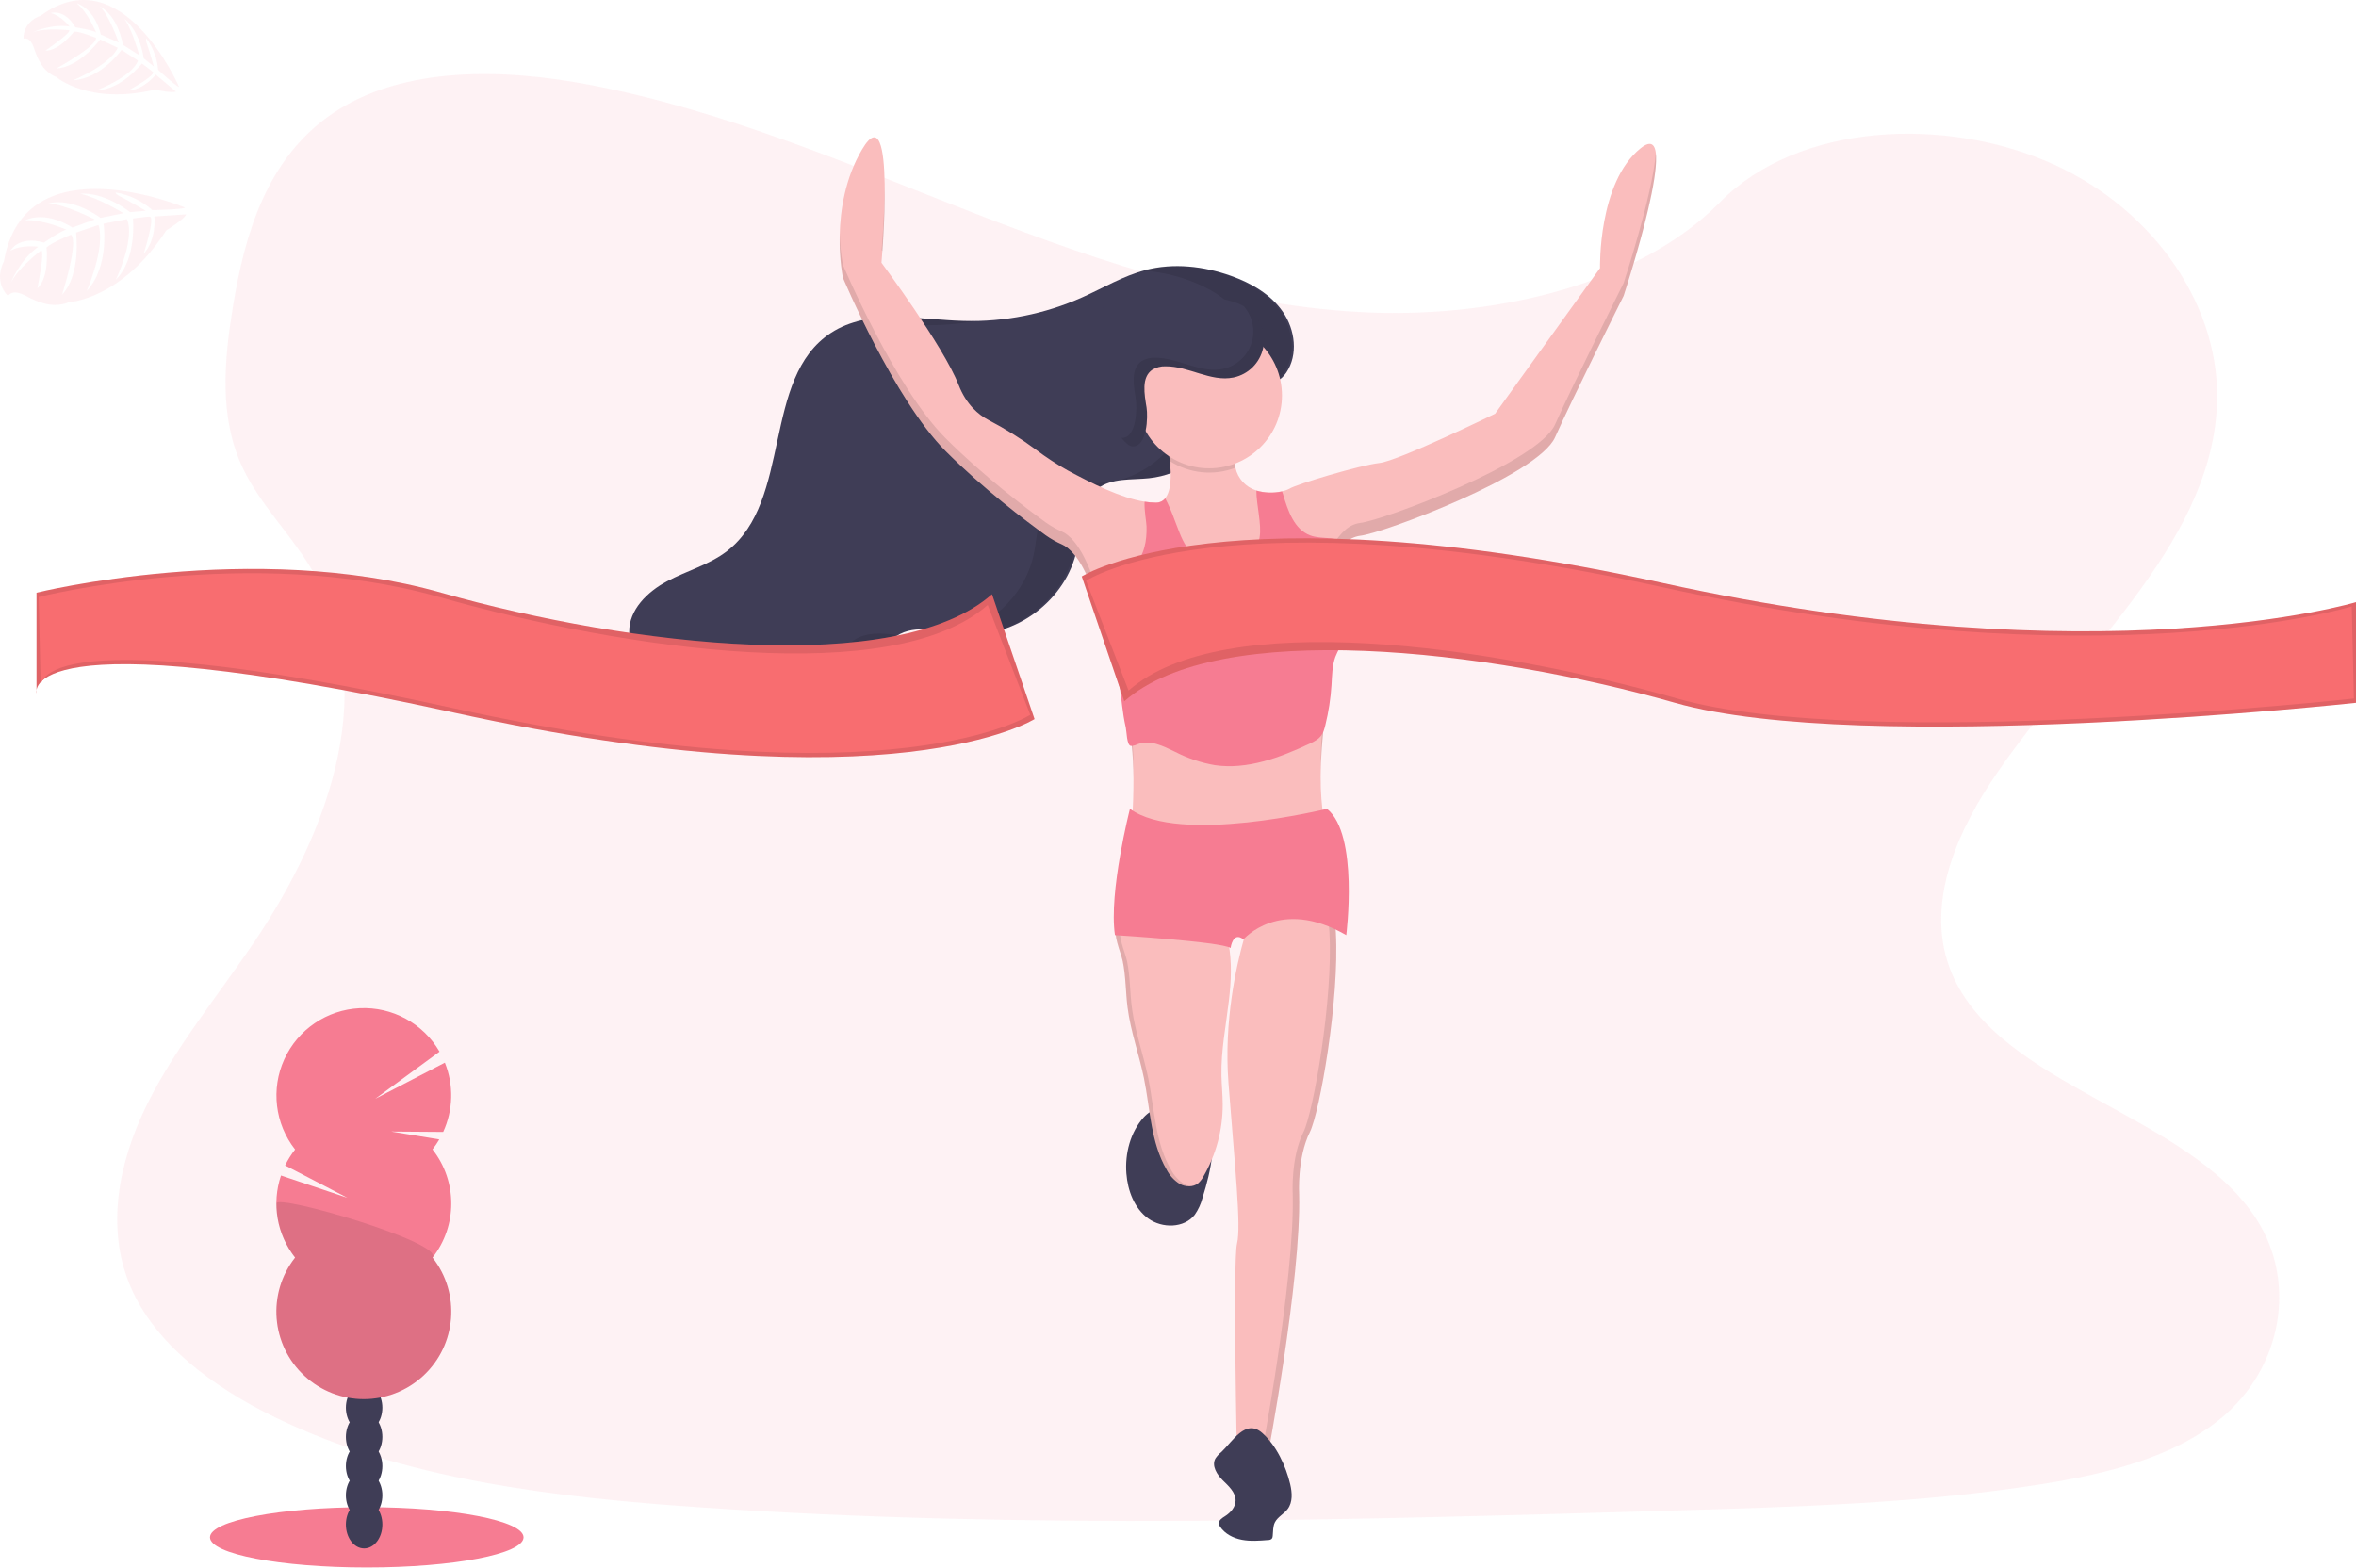
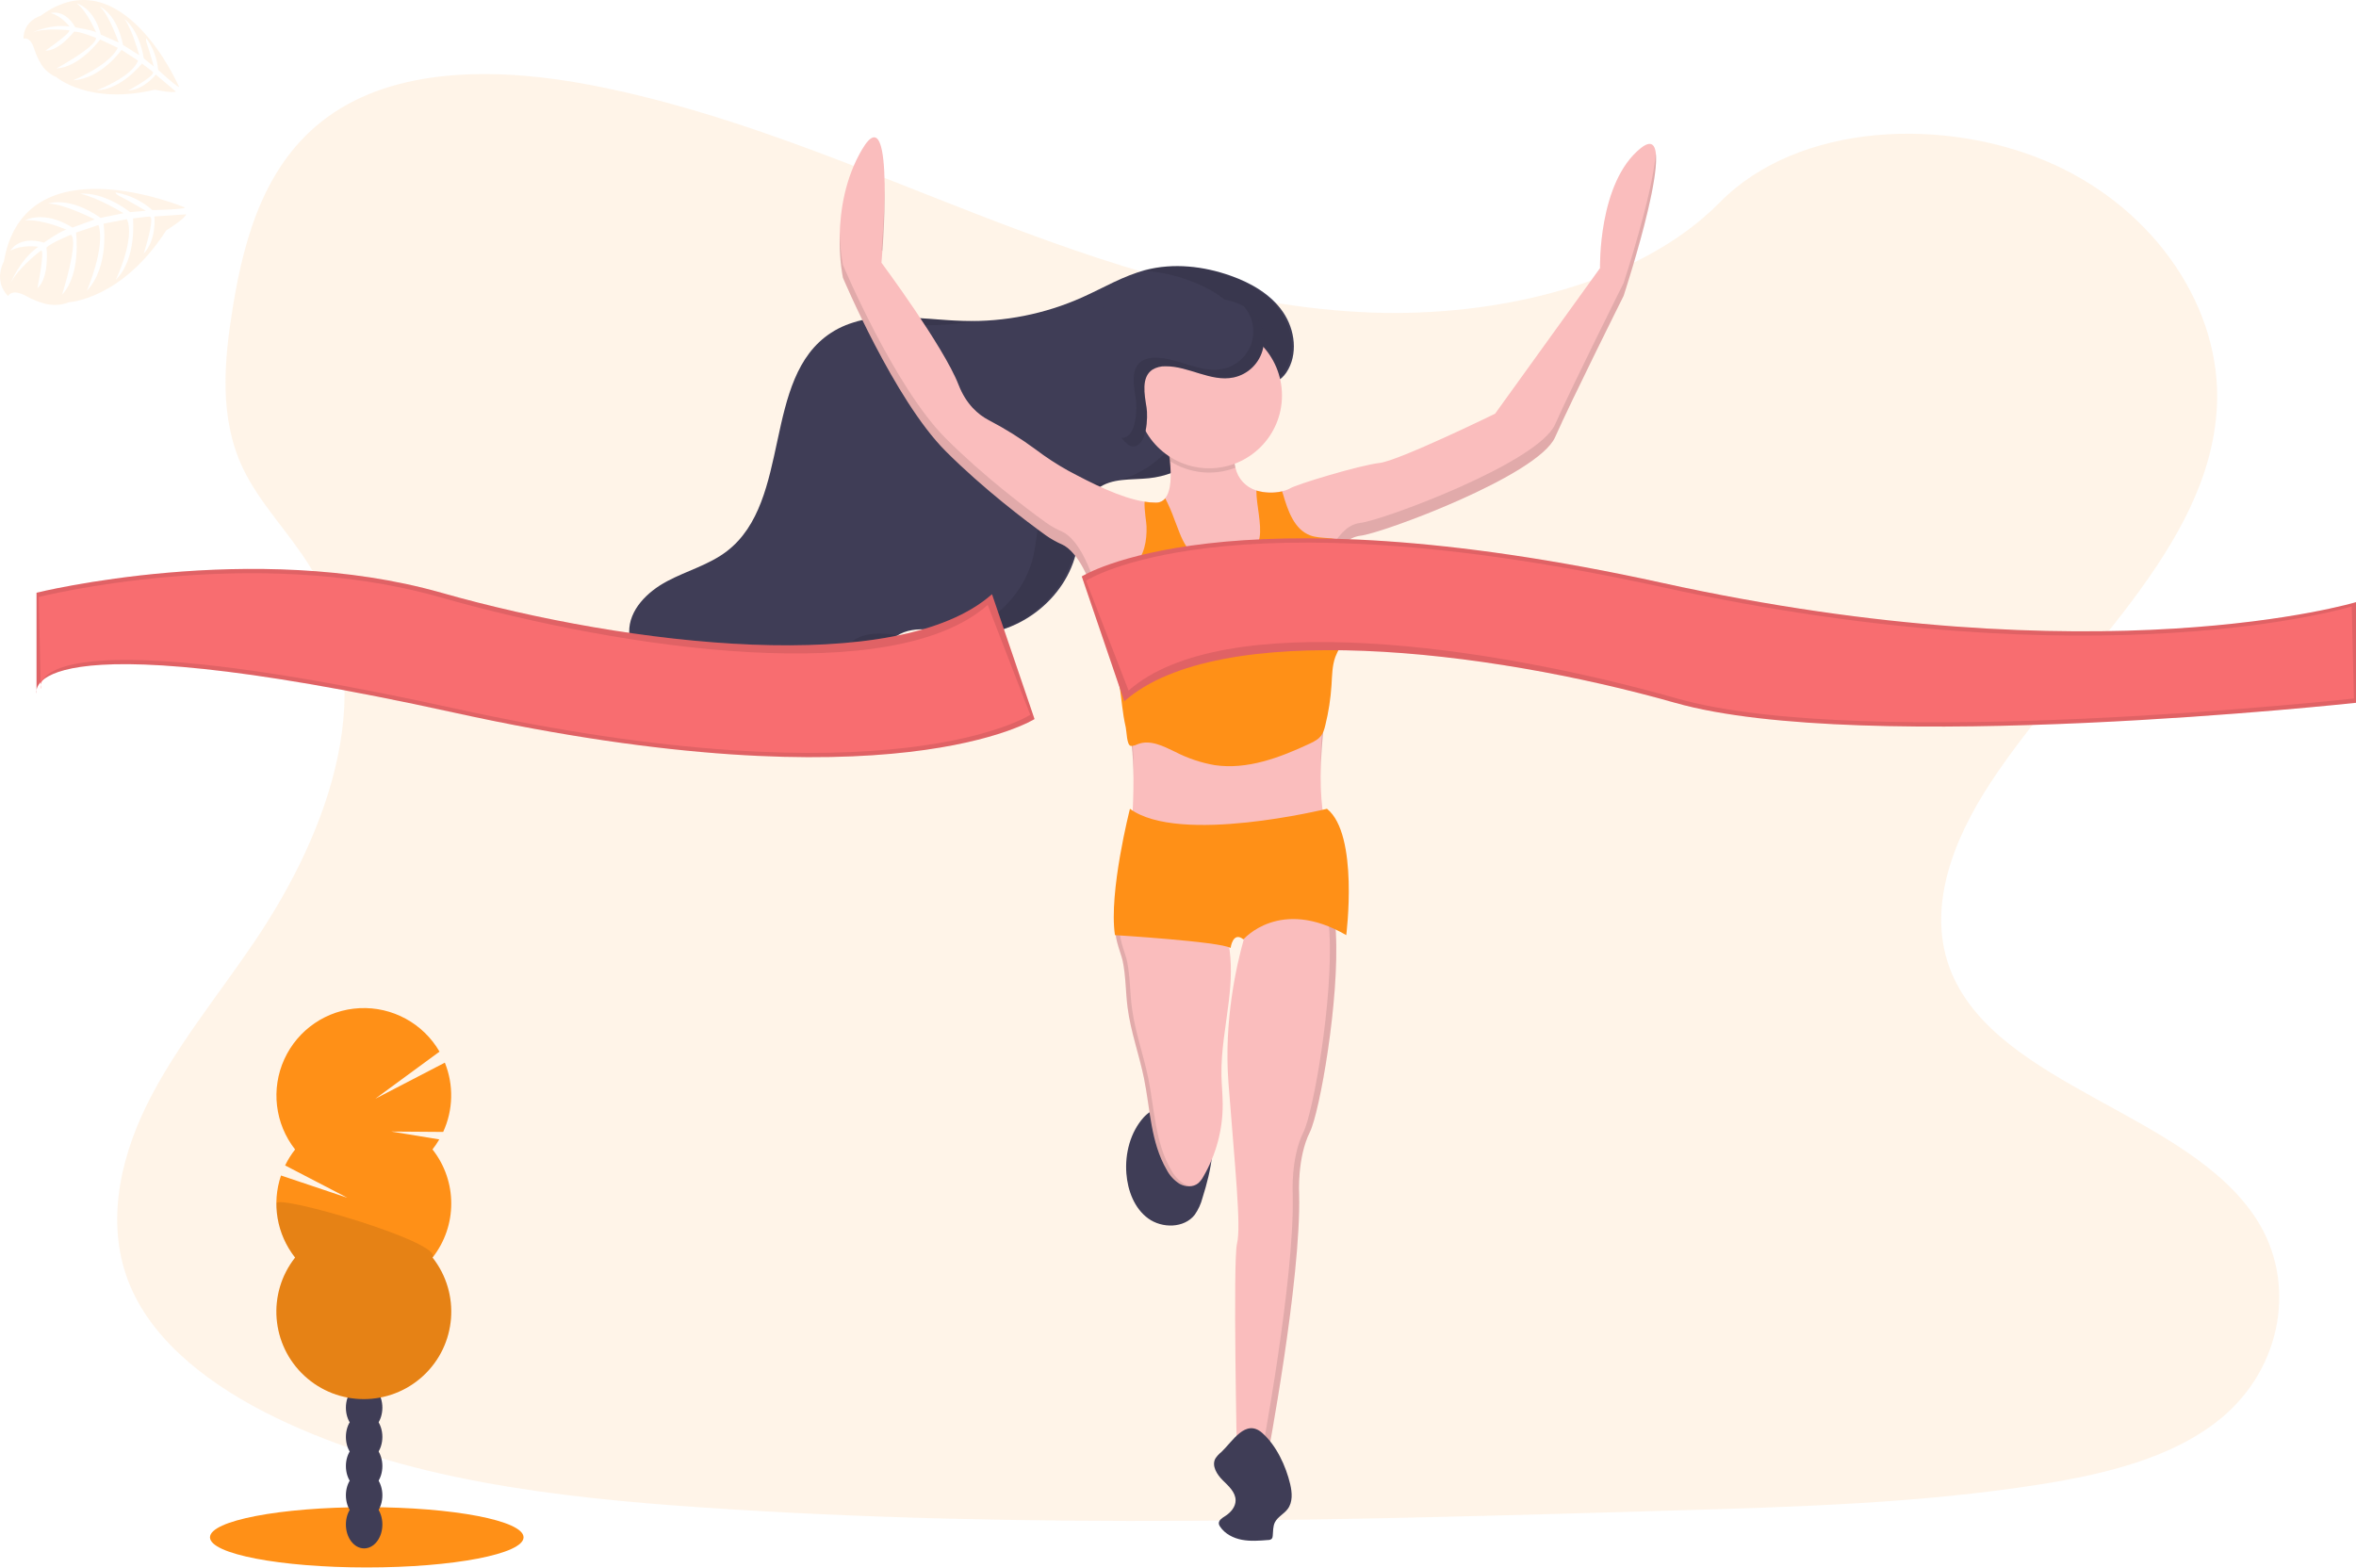
<svg xmlns="http://www.w3.org/2000/svg" id="bfbf73d7-c530-40db-b058-cfcd33b42d36" data-name="Layer 1" width="1100.11" height="731.98" viewBox="0 0 1100.11 731.98">
-   <path d="M691.18,230C626.46,227.7,564.82,206.81,506,184s-117.16-48.19-180.33-60.3c-40.63-7.79-87.1-8.89-119.83,12.89-31.51,21-41.69,57.15-47.16,90.73-4.12,25.26-6.54,51.84,4.74,75.49,7.84,16.42,21.74,30.22,31.36,45.95,33.47,54.72,9.81,122.2-26.45,175.63-17,25.07-36.75,49-49.88,75.66s-19.2,57.25-7.71,84.47c11.38,27,38.51,47.24,67.9,61.49,59.69,28.94,130,37.23,198.61,41.92,151.83,10.39,304.46,5.89,456.69,1.39,56.34-1.67,112.92-3.36,168.34-12.07,30.78-4.84,62.55-12.52,84.9-31.05,28.36-23.53,35.39-63.38,16.38-92.88-31.88-49.49-120-61.78-142.31-114.9-12.26-29.23.33-61.8,18.16-88.91,38.24-58.16,102.33-109.19,105.7-175.68,2.32-45.66-28.49-91.39-76.13-113-49.93-22.65-119.18-19.8-156,17.69C815,217.08,748.33,231.93,691.18,230Z" transform="translate(-49.94 -84.01)" fill="#f67c92" opacity="0.1" />
-   <ellipse cx="171.26" cy="717.9" rx="73.21" ry="14.08" fill="#f67c92" />
+   <path d="M691.18,230C626.46,227.7,564.82,206.81,506,184s-117.16-48.19-180.33-60.3c-40.63-7.79-87.1-8.89-119.83,12.89-31.51,21-41.69,57.15-47.16,90.73-4.12,25.26-6.54,51.84,4.74,75.49,7.84,16.42,21.74,30.22,31.36,45.95,33.47,54.72,9.81,122.2-26.45,175.63-17,25.07-36.75,49-49.88,75.66s-19.2,57.25-7.71,84.47c11.38,27,38.51,47.24,67.9,61.49,59.69,28.94,130,37.23,198.61,41.92,151.83,10.39,304.46,5.89,456.69,1.39,56.34-1.67,112.92-3.36,168.34-12.07,30.78-4.84,62.55-12.52,84.9-31.05,28.36-23.53,35.39-63.38,16.38-92.88-31.88-49.49-120-61.78-142.31-114.9-12.26-29.23.33-61.8,18.16-88.91,38.24-58.16,102.33-109.19,105.7-175.68,2.32-45.66-28.49-91.39-76.13-113-49.93-22.65-119.18-19.8-156,17.69C815,217.08,748.33,231.93,691.18,230Z" transform="translate(-49.94 -84.01)" fill="#ff9017" opacity="0.1" />
+   <ellipse cx="171.26" cy="717.9" rx="73.21" ry="14.08" fill="#ff9017" />
  <ellipse cx="170.03" cy="711.92" rx="8.52" ry="11.16" fill="#3f3d56" />
  <ellipse cx="170.03" cy="698.28" rx="8.52" ry="11.16" fill="#3f3d56" />
  <ellipse cx="170.03" cy="684.64" rx="8.52" ry="11.16" fill="#3f3d56" />
  <ellipse cx="170.03" cy="671.01" rx="8.52" ry="11.16" fill="#3f3d56" />
  <ellipse cx="170.03" cy="657.37" rx="8.52" ry="11.16" fill="#3f3d56" />
  <ellipse cx="170.03" cy="643.73" rx="8.52" ry="11.16" fill="#3f3d56" />
  <ellipse cx="170.03" cy="630.09" rx="8.52" ry="11.16" fill="#3f3d56" />
-   <path d="M251.88,620.77a40.41,40.41,0,0,0,3.18-4.67l-22.4-3.68,24.22.18a40.87,40.87,0,0,0,.78-32.35l-32.49,16.86,30-22a40.83,40.83,0,1,0-67.44,45.69,41.2,41.2,0,0,0-4.66,7.45l29.08,15.1-31-10.4a40.81,40.81,0,0,0,6.58,38.34,40.83,40.83,0,1,0,64.18,0,40.83,40.83,0,0,0,0-50.49Z" transform="translate(-49.94 -84.01)" fill="#f67c92" />
+   <path d="M251.88,620.77a40.41,40.41,0,0,0,3.18-4.67l-22.4-3.68,24.22.18a40.87,40.87,0,0,0,.78-32.35l-32.49,16.86,30-22a40.83,40.83,0,1,0-67.44,45.69,41.2,41.2,0,0,0-4.66,7.45l29.08,15.1-31-10.4a40.81,40.81,0,0,0,6.58,38.34,40.83,40.83,0,1,0,64.18,0,40.83,40.83,0,0,0,0-50.49Z" transform="translate(-49.94 -84.01)" fill="#ff9017" />
  <path d="M179,646a40.66,40.66,0,0,0,8.74,25.24,40.83,40.83,0,1,0,64.18,0C257.36,664.31,179,641.43,179,646Z" transform="translate(-49.94 -84.01)" opacity="0.1" />
  <path d="M575.89,632c.62,8,3.7,16.28,10.18,21s16.79,4.63,21.74-1.71a24.32,24.32,0,0,0,3.61-7.85c4.17-13.18,7.13-27.6,2.56-40.65-10.31-.67-22.26-5.52-30,3C577.73,612.73,575.17,622.75,575.89,632Z" transform="translate(-49.94 -84.01)" fill="#3f3d56" />
  <path d="M623.75,551.37c-1.37,11.63-3.7,23.21-3.46,34.92.09,4.52.57,9,.58,13.54a66.74,66.74,0,0,1-9,33.57,11.26,11.26,0,0,1-2.46,3.18c-2.37,1.92-5.94,1.76-8.6.29a16.92,16.92,0,0,1-6.11-6.63c-7.45-12.76-7.66-28.27-10.61-42.74-2.26-11.07-6.22-21.8-7.65-33-.93-7.21-.79-14.56-2.27-21.68-.45-2.15-1.71-5.38-2.54-8.55-.76-2.83-1.18-5.61-.4-7.52,1.59-3.91,6.8-2.39,10.19-2.15a234.58,234.58,0,0,0,35.86-.09c1.18-.09,2.52-.14,3.35.7a4.12,4.12,0,0,1,.8,1.45,48.53,48.53,0,0,1,2.17,8C625.25,533.37,624.79,542.5,623.75,551.37Z" transform="translate(-49.94 -84.01)" fill="#fabdbd" />
  <g opacity="0.1">
    <path d="M619.15,514.51a8.8,8.8,0,0,0-1.85,0c-5.72.46-11.45.69-17.17.72Q609.64,515.25,619.15,514.51Z" transform="translate(-49.94 -84.01)" />
    <path d="M602.83,636.87a16.92,16.92,0,0,1-6.11-6.63c-7.45-12.76-7.66-28.27-10.61-42.74-2.26-11.07-6.22-21.8-7.65-33-.93-7.21-.79-14.56-2.27-21.68-.45-2.15-1.71-5.38-2.54-8.55-.76-2.83-1.18-5.61-.4-7.52a4.26,4.26,0,0,1,4-2.6c-2.53-.17-5,.13-6,2.6-.78,1.91-.36,4.69.4,7.52.83,3.17,2.09,6.4,2.54,8.55,1.48,7.12,1.34,14.47,2.27,21.68,1.43,11.21,5.39,21.94,7.65,33,2.95,14.47,3.16,30,10.61,42.74a16.92,16.92,0,0,0,6.11,6.63,8.88,8.88,0,0,0,5.24,1.06A9.22,9.22,0,0,1,602.83,636.87Z" transform="translate(-49.94 -84.01)" />
  </g>
  <path d="M661.56,612.7c-6,12-5,29-5,29,1,40-15,124-15,124h-14s-2-93,0-101-1-36-4-75c-2.23-29,3.84-55.28,7.1-66.81,1.12-4,1.9-6.19,1.9-6.19s23-34,36-18c3,3.72,4.59,11.23,5.14,20.71C675.48,550.69,666.16,603.49,661.56,612.7Z" transform="translate(-49.94 -84.01)" fill="#fabdbd" />
  <path d="M673.7,519.41c-.55-9.48-2.12-17-5.14-20.71-2.9-3.56-6.3-4.64-9.82-4.17a10.66,10.66,0,0,1,6.82,4.17c3,3.72,4.59,11.23,5.14,20.71,1.78,31.28-7.54,84.08-12.14,93.29-6,12-5,29-5,29,1,40-15,124-15,124h3s16-84,15-124c0,0-1-17,5-29C666.16,603.49,675.48,550.69,673.7,519.41Z" transform="translate(-49.94 -84.01)" opacity="0.1" />
  <path d="M620.28,762.05a13,13,0,0,0-2.86,3.12c-1.79,3.38.75,7.42,3.47,10.11s6,5.57,6,9.4c0,3.08-2.33,5.72-4.94,7.36-1.4.88-3.16,2-2.87,3.66a3.44,3.44,0,0,0,.53,1.17c2.24,3.43,6.21,5.44,10.23,6.2s8.17.43,12.26.1a2.47,2.47,0,0,0,1.68-.58,2.28,2.28,0,0,0,.45-1.38c.2-2.12.07-4.36,1-6.27,1.3-2.61,4.29-3.94,6-6.28,2.4-3.2,2.07-7.65,1.16-11.54-2-8.47-6.45-18.13-13.13-24C631.52,746.38,625.45,757.18,620.28,762.05Z" transform="translate(-49.94 -84.01)" fill="#3f3d56" />
  <path d="M650.58,258c5.58-8.34,4.13-20-1.57-28.3s-14.86-13.52-24.31-16.89c-12.74-4.54-26.79-6.09-39.88-2.68-10.42,2.71-19.78,8.38-29.6,12.76a127.29,127.29,0,0,1-55.28,11c-21.11-.59-44.24-6-61.95,5.54-32.42,21.09-18,78.49-48.67,102-8.27,6.34-18.68,9.11-27.88,14s-17.92,13.4-17.7,23.82c.1,5,2.3,9.77,5,14,11.5,18.23,33,29.51,54.53,29.3s42.54-11.66,54.95-29.28c3.11-4.41,5.85-9.32,10.36-12.26,9-5.9,20.86-1.77,31.6-.89,23.91,1.95,47.83-16,52.59-39.55,2-10.05,1.65-22.06,9.74-28.37,6.53-5.09,15.72-4,24-4.87,15.14-1.57,27.09-11,35.31-23.32,3.77-5.65,4.21-12.4,9.35-16.85C636.71,262.27,645.28,265.88,650.58,258Z" transform="translate(-49.94 -84.01)" fill="#3f3d56" />
  <g opacity="0.1">
    <path d="M479.94,235.82a126.77,126.77,0,0,0,26.17-2c-2.38.07-4.78.07-7.17,0-16.57-.46-34.38-3.88-49.84.24C459.3,234.16,469.85,235.54,479.94,235.82Z" transform="translate(-49.94 -84.01)" />
    <path d="M448.56,383c-4.51,2.94-7.25,7.85-10.36,12.26a70.25,70.25,0,0,1-39.47,27.21c1.17.05,2.34.08,3.52.07,21.55-.21,42.54-11.66,54.95-29.28,3.11-4.41,5.85-9.32,10.36-12.26l.78-.48C461.28,379.55,454.35,379.21,448.56,383Z" transform="translate(-49.94 -84.01)" />
    <path d="M648,229.67c-5.69-8.26-14.86-13.52-24.31-16.89-12.74-4.54-26.79-6.09-39.88-2.68-.3.07-.59.16-.88.24a76.55,76.55,0,0,1,21.76,4.44c9.45,3.37,18.62,8.63,24.31,16.89s7.15,20,1.57,28.3c-5.3,7.91-13.87,4.3-19.48,9.17-5.14,4.45-5.58,11.2-9.35,16.85-7.07,10.57-16.91,19-29.16,22.2,4.21-.5,8.65-.44,12.85-.88,15.14-1.57,27.09-11,35.31-23.32,3.77-5.65,4.21-12.4,9.35-16.85,5.61-4.87,14.18-1.26,19.48-9.17C655.16,249.63,653.71,237.93,648,229.67Z" transform="translate(-49.94 -84.01)" />
    <path d="M566.44,309.31c-8.23.86-17.42-.22-24,4.87-8.09,6.31-7.7,18.32-9.74,28.37C529.19,360.12,514.93,374.61,498,380l1.19.11c23.91,1.95,47.83-16,52.59-39.55,2-10.05,1.65-22.06,9.74-28.37a18.06,18.06,0,0,1,6.21-3C567.28,309.2,566.87,309.27,566.44,309.31Z" transform="translate(-49.94 -84.01)" />
  </g>
  <path d="M808.06,222.2s-24,48-32,66-81,45-91,46a12.88,12.88,0,0,0-7.14,3.44c-5.65,5-8.86,13.56-8.86,13.56s4,27-1,72c-.1.87-.19,1.74-.27,2.58-4.36,42.82,4.77,52.92,4.77,52.92s-97,37-94-11c.94-15.11.8-26.15-.13-35.38a148.57,148.57,0,0,0-5.74-27.86c-2.37-8.29-5.2-17.38-8.13-29.76A130.53,130.53,0,0,0,559,356.55c-.07-.18-.14-.36-.2-.53-5-12.41-10-16.42-12.86-17.72a43.23,43.23,0,0,1-7.68-4.32c-9.24-6.67-29.07-21.62-46.73-39.28-24-24-48-81-48-81s-7-33,9-60,9,53,9,53,29,39,36,57c3.6,9.26,9.32,14,14,16.46A166,166,0,0,1,533.67,294a129.29,129.29,0,0,0,14.89,9.72c11.18,6,24.57,12.77,35.73,14.55a33.69,33.69,0,0,0,5.27.45,5.46,5.46,0,0,0,4.4-2c3-3.53,2.93-11.13,2.24-17.38a88.32,88.32,0,0,0-1.64-9.63s32.5-20.5,31.5,4.5a27.94,27.94,0,0,0,.76,8.22,14.25,14.25,0,0,0,9.69,10.6,24,24,0,0,0,12,.39,11.73,11.73,0,0,0,3.54-1.21c3-2,33-11,42-12s54-23,54-23l49-68s-1-40,19-56S808.06,222.2,808.06,222.2Z" transform="translate(-49.94 -84.01)" fill="#fabdbd" />
  <g opacity="0.1">
    <path d="M667.79,419.78a199.39,199.39,0,0,0-1.15,24.2c.1-5.28.45-11.31,1.15-18.2.08-.84.17-1.71.27-2.58a392.15,392.15,0,0,0,2.5-46.39,401.7,401.7,0,0,1-2.5,40.39C668,418.07,667.87,418.94,667.79,419.78Z" transform="translate(-49.94 -84.01)" />
    <path d="M595.6,289.07c-.67.39-1,.63-1,.63a85.66,85.66,0,0,1,1.92,13A61.34,61.34,0,0,0,595.6,289.07Z" transform="translate(-49.94 -84.01)" />
    <path d="M462,201.27c.49-7,1.22-19.55,1.08-30.71-.17,14.92-1.5,30.14-1.5,30.14Z" transform="translate(-49.94 -84.01)" />
    <path d="M578.63,466.53c0,.39,0,.78-.07,1.17-3,48,94,11,94,11a16.28,16.28,0,0,1-2.53-5.08C655.42,478.82,582,503,578.63,466.53Z" transform="translate(-49.94 -84.01)" />
    <path d="M808.06,216.2s-24,48-32,66-81,45-91,46a12.88,12.88,0,0,0-7.14,3.44c-5.65,5-8.86,13.56-8.86,13.56s.24,1.63.53,4.73c1.12-2.57,4-8.47,8.33-12.29a12.88,12.88,0,0,1,7.14-3.44c10-1,83-28,91-46s32-66,32-66,16.91-51.35,15.05-66.71C821.57,175.17,808.06,216.2,808.06,216.2Z" transform="translate(-49.94 -84.01)" />
    <path d="M578.43,426.32a148.57,148.57,0,0,0-5.74-27.86c-2.37-8.29-5.2-17.38-8.13-29.76A130.53,130.53,0,0,0,559,350.55c-.07-.18-.14-.36-.2-.53-5-12.41-10-16.42-12.86-17.72a43.23,43.23,0,0,1-7.68-4.32c-9.24-6.67-29.07-21.62-46.73-39.28-24-24-48-81-48-81a90.42,90.42,0,0,1-1.48-14.58,96.4,96.4,0,0,0,1.48,20.58s24,57,48,81c17.66,17.66,37.49,32.61,46.73,39.28A43.23,43.23,0,0,0,546,338.3c2.85,1.3,7.84,5.31,12.86,17.72.06.17.13.35.2.53a130.53,130.53,0,0,1,5.53,18.15c2.93,12.38,5.76,21.47,8.13,29.76a148.57,148.57,0,0,1,5.74,27.86c.42,4.18.67,8.73.74,13.85A174.17,174.17,0,0,0,578.43,426.32Z" transform="translate(-49.94 -84.01)" />
  </g>
-   <path d="M677.47,382.88a59.56,59.56,0,0,0-4,7.88c-1.51,4.2-1.52,8.77-1.8,13.22a106.14,106.14,0,0,1-2.84,18.52,20.48,20.48,0,0,1-1,3.28,8.67,8.67,0,0,1-1.17,2,8.53,8.53,0,0,1-1.86,1.69,21.82,21.82,0,0,1-3.39,1.85c-13.92,6.5-29.1,12.24-44.29,10a64.45,64.45,0,0,1-18.43-6.2c-5.5-2.67-11.72-5.84-17.42-3.62h0a8.77,8.77,0,0,1-2.79.87,2.65,2.65,0,0,1-.56-.05c-1.88-.36-1.88-6.7-2.31-8.57-1.64-7.18-1.89-13-2.87-19.24a63.13,63.13,0,0,0-2.41-10.17c-4-12.1-5.21-25-5.21-37.68,0-.63-4.5,0-6-.06-.38,0-.59-.06-.5-.19a2,2,0,0,1,.3-.34,4.57,4.57,0,0,1,1.79-.89l1.18-.35c6.18-1.75,13-2.48,17.62-6.83,4.8-4.49,6-11.66,5.79-18.22-.06-2.11-1.09-7.23-.92-11.48a33.69,33.69,0,0,0,5.27.45,5.46,5.46,0,0,0,4.4-2,79,79,0,0,1,4.32,10c1.7,4.18,3,8.58,5.49,12.36,4,6.16,11.38,10.21,18.72,9.59s14.17-6.26,15.48-13.5c1.15-6.35-1.52-15.49-1.46-22.09a24,24,0,0,0,12,.39,10.84,10.84,0,0,1,.43,1.25c2.25,7.72,5.25,16.58,12.8,19.32,4.88,1.76,10.65.44,15.16,3a9.73,9.73,0,0,1,1,.66,11.07,11.07,0,0,1,2.65,2.81,22.59,22.59,0,0,1,3.21,10.08A55.92,55.92,0,0,1,677.47,382.88Z" transform="translate(-49.94 -84.01)" fill="#f67c92" />
+   <path d="M677.47,382.88a59.56,59.56,0,0,0-4,7.88c-1.51,4.2-1.52,8.77-1.8,13.22a106.14,106.14,0,0,1-2.84,18.52,20.48,20.48,0,0,1-1,3.28,8.67,8.67,0,0,1-1.17,2,8.53,8.53,0,0,1-1.86,1.69,21.82,21.82,0,0,1-3.39,1.85c-13.92,6.5-29.1,12.24-44.29,10a64.45,64.45,0,0,1-18.43-6.2c-5.5-2.67-11.72-5.84-17.42-3.62h0a8.77,8.77,0,0,1-2.79.87,2.65,2.65,0,0,1-.56-.05c-1.88-.36-1.88-6.7-2.31-8.57-1.64-7.18-1.89-13-2.87-19.24a63.13,63.13,0,0,0-2.41-10.17c-4-12.1-5.21-25-5.21-37.68,0-.63-4.5,0-6-.06-.38,0-.59-.06-.5-.19a2,2,0,0,1,.3-.34,4.57,4.57,0,0,1,1.79-.89l1.18-.35c6.18-1.75,13-2.48,17.62-6.83,4.8-4.49,6-11.66,5.79-18.22-.06-2.11-1.09-7.23-.92-11.48a33.69,33.69,0,0,0,5.27.45,5.46,5.46,0,0,0,4.4-2,79,79,0,0,1,4.32,10c1.7,4.18,3,8.58,5.49,12.36,4,6.16,11.38,10.21,18.72,9.59s14.17-6.26,15.48-13.5c1.15-6.35-1.52-15.49-1.46-22.09a24,24,0,0,0,12,.39,10.84,10.84,0,0,1,.43,1.25c2.25,7.72,5.25,16.58,12.8,19.32,4.88,1.76,10.65.44,15.16,3a9.73,9.73,0,0,1,1,.66,11.07,11.07,0,0,1,2.65,2.81,22.59,22.59,0,0,1,3.21,10.08A55.92,55.92,0,0,1,677.47,382.88Z" transform="translate(-49.94 -84.01)" fill="#ff9017" />
  <path d="M626.82,302.42a34.08,34.08,0,0,1-30.62-3.09,88.32,88.32,0,0,0-1.64-9.63s32.5-20.5,31.5,4.5A27.94,27.94,0,0,0,626.82,302.42Z" transform="translate(-49.94 -84.01)" opacity="0.1" />
  <circle cx="564.61" cy="184.69" r="34" fill="#fabdbd" />
  <path d="M555.06,353.2s66-42,271,3,324,9,324,9v47s-230,25-318,0-213.27-39.42-257.14-.71Z" transform="translate(-49.94 -84.01)" fill="#f86d70" />
  <path d="M555.06,353.2s66-42,271,3,324,9,324,9v47s-230,25-318,0-213.27-39.42-257.14-.71Z" transform="translate(-49.94 -84.01)" opacity="0.1" />
  <path d="M557.06,355.2s64-42,269,3,322,9,322,9l1,43s-228,25-316,0-212.27-42.42-256.14-3.71Z" transform="translate(-49.94 -84.01)" fill="#f86d70" />
  <path d="M533,419.8s-66,42-271-3-195-9-195-9v-47s101-25,189,0,213.27,39.42,257.14.71Z" transform="translate(-49.94 -84.01)" fill="#f86d70" />
  <path d="M533,419.8s-66,42-271-3-195-9-195-9v-47s101-25,189,0,213.27,39.42,257.14.71Z" transform="translate(-49.94 -84.01)" opacity="0.1" />
  <path d="M531,417.8s-64,42-269-3-193-9-193-9l-1-43s99-25,187,0,212.27,42.42,256.14,3.71Z" transform="translate(-49.94 -84.01)" fill="#f86d70" />
  <path d="M585.31,274.33c-1-6.24-2.54-14.1,2.68-17.67a11.1,11.1,0,0,1,6.19-1.6c10.81-.11,21.14,7.42,31.74,5.22a17.89,17.89,0,0,0,7-31.87c-4.17-3.1-9.44-4.22-14.54-5.27-13.41-2.76-27.41-5.51-40.65-2s-25.34,15.38-24.28,29c.5,6.52,3.82,12.44,7.29,18,2.64,4.22,12.92,24,17.91,24.3C585.69,292.85,586,278.41,585.31,274.33Z" transform="translate(-49.94 -84.01)" fill="#3f3d56" />
-   <path d="M669.56,461.7s-69,17-92,0c0,0-10,39-7,59,0,0,49,3,54,6,0,0,1-8,6-4,0,0,17-20,48-2C678.56,520.7,684.56,473.7,669.56,461.7Z" transform="translate(-49.94 -84.01)" fill="#f67c92" />
+   <path d="M669.56,461.7s-69,17-92,0c0,0-10,39-7,59,0,0,49,3,54,6,0,0,1-8,6-4,0,0,17-20,48-2C678.56,520.7,684.56,473.7,669.56,461.7Z" transform="translate(-49.94 -84.01)" fill="#ff9017" />
  <path d="M632.94,228.41a19.84,19.84,0,0,0-2.23-1.4,17.85,17.85,0,0,1-9.79,29.27c-10.6,2.2-20.93-5.33-31.74-5.22a11.1,11.1,0,0,0-6.19,1.6c-5.22,3.57-3.69,11.43-2.69,17.67.66,4.08.39,18.52-6.63,18.13l-.12,0c1.93,2.35,3.73,3.94,5.12,4,7,.39,7.29-14,6.63-18.13-1-6.24-2.53-14.1,2.69-17.67a11.1,11.1,0,0,1,6.19-1.6c10.81-.11,21.14,7.42,31.74,5.22a17.89,17.89,0,0,0,7-31.87Z" transform="translate(-49.94 -84.01)" opacity="0.1" />
  <g opacity="0.1">
-     <path d="M136.3,180.91s-74.77-31.44-84.57,25.26c0,0-5.11,8.83,2,16.13,0,0,1.53-3.91,8.76.14a37.6,37.6,0,0,0,8.16,3.31,18.36,18.36,0,0,0,11.62-.62h0s24.59-1.33,45.27-33.5c0,0,8.86-5.48,9.31-7.53l-14.82,1s1.13,10.85-5,17.36c0,0,5.45-16.83,2.83-17.31-.53-.1-7.83.87-7.83.87s1.89,18.86-8,28.62c0,0,9.18-19.19,5.18-28.28l-10.93,2.11s3,19.84-7.82,31.39c0,0,8.89-20.4,5.46-30.77l-10.48,3.52s2.53,19.42-6.52,29c0,0,7.9-24.61,4.18-28,0,0-9.42,3.82-11.44,6,0,0,1.5,14-4.26,19,0,0,3.54-17,1.79-17.7,0,0-10.95,8.24-14.28,15.35,0,0,4.16-10.86,12.9-17,0,0-7.34-1.24-13,1.83,0,0,3.79-7.21,15.65-3.79,0,0,8.79-6.08,10.55-6,0,0-11.22-5-19.33-4.39,0,0,8.69-5,22.08,3.36l10.44-3.78s-14.49-7.43-21.76-7.4c0,0,9.66-3.73,24.48,6.67l10.69-2.19s-12-7.35-20.09-9.06c0,0,9.71-1.53,23.18,8.56l7.32-.62s-8.86-5.21-11.54-6.48-2.56-2.1-2.56-2.1a34.9,34.9,0,0,1,17.17,8.26S136.23,181.84,136.3,180.91Z" transform="translate(-49.94 -84.01)" fill="#f67c92" />
+     <path d="M136.3,180.91s-74.77-31.44-84.57,25.26c0,0-5.11,8.83,2,16.13,0,0,1.53-3.91,8.76.14a37.6,37.6,0,0,0,8.16,3.31,18.36,18.36,0,0,0,11.62-.62h0s24.59-1.33,45.27-33.5c0,0,8.86-5.48,9.31-7.53l-14.82,1s1.13,10.85-5,17.36c0,0,5.45-16.83,2.83-17.31-.53-.1-7.83.87-7.83.87s1.89,18.86-8,28.62c0,0,9.18-19.19,5.18-28.28l-10.93,2.11s3,19.84-7.82,31.39c0,0,8.89-20.4,5.46-30.77l-10.48,3.52s2.53,19.42-6.52,29c0,0,7.9-24.61,4.18-28,0,0-9.42,3.82-11.44,6,0,0,1.5,14-4.26,19,0,0,3.54-17,1.79-17.7,0,0-10.95,8.24-14.28,15.35,0,0,4.16-10.86,12.9-17,0,0-7.34-1.24-13,1.83,0,0,3.79-7.21,15.65-3.79,0,0,8.79-6.08,10.55-6,0,0-11.22-5-19.33-4.39,0,0,8.69-5,22.08,3.36l10.44-3.78s-14.49-7.43-21.76-7.4c0,0,9.66-3.73,24.48,6.67l10.69-2.19s-12-7.35-20.09-9.06c0,0,9.71-1.53,23.18,8.56l7.32-.62s-8.86-5.21-11.54-6.48-2.56-2.1-2.56-2.1a34.9,34.9,0,0,1,17.17,8.26S136.23,181.84,136.3,180.91Z" transform="translate(-49.94 -84.01)" fill="#ff9017" />
  </g>
  <g opacity="0.1">
-     <path d="M133.54,124.55S107,63.28,68.91,91.38c0,0-8.07,2.34-8,10.7,0,0,3.14-1.45,5.12,5.07a31.39,31.39,0,0,0,3,6.62A15,15,0,0,0,76.22,120h0s15.36,13.22,46,5.89c0,0,8.39,1.8,9.83.83l-9.37-7.86s-5.5,7.09-12.88,7.44c0,0,12.83-6.9,11.54-8.68-.26-.36-5.14-3.94-5.14-3.94s-9.63,12.28-21,12.47c0,0,16.39-6.18,19.19-13.85l-7.69-5s-9.54,13.49-22.53,14.19c0,0,16.9-7,20.77-15.16l-8.23-3.88s-9.56,13-20.37,13.49c0,0,18.71-10.12,18.42-14.25,0,0-7.77-3.1-10.23-2.92,0,0-7.07,9.15-13.38,8.89,0,0,11.79-8.09,11.14-9.5,0,0-11.2-1.34-17.23,1,0,0,8.66-4.08,17.35-2.74,0,0-3.65-4.93-8.74-6.3,0,0,6.36-2.13,11.46,6.66,0,0,8.68,1.39,9.69,2.43,0,0-3.8-9.39-9-13.62,0,0,8,2,11.2,14.57l8.35,3.71S101,91.2,96.61,87.09c0,0,7.87,3.28,10.75,17.9l7.59,4.79S112,98.58,108.18,93c0,0,6.64,4.61,8.9,18.28l4.7,3.8s-2.3-8.14-3.17-10.42-.32-2.7-.32-2.7a28.81,28.81,0,0,1,5.49,14.69S133,125.07,133.54,124.55Z" transform="translate(-49.94 -84.01)" fill="#f67c92" />
+     <path d="M133.54,124.55S107,63.28,68.91,91.38c0,0-8.07,2.34-8,10.7,0,0,3.14-1.45,5.12,5.07a31.39,31.39,0,0,0,3,6.62A15,15,0,0,0,76.22,120h0s15.36,13.22,46,5.89c0,0,8.39,1.8,9.83.83l-9.37-7.86s-5.5,7.09-12.88,7.44c0,0,12.83-6.9,11.54-8.68-.26-.36-5.14-3.94-5.14-3.94s-9.63,12.28-21,12.47c0,0,16.39-6.18,19.19-13.85l-7.69-5s-9.54,13.49-22.53,14.19c0,0,16.9-7,20.77-15.16l-8.23-3.88s-9.56,13-20.37,13.49c0,0,18.71-10.12,18.42-14.25,0,0-7.77-3.1-10.23-2.92,0,0-7.07,9.15-13.38,8.89,0,0,11.79-8.09,11.14-9.5,0,0-11.2-1.34-17.23,1,0,0,8.66-4.08,17.35-2.74,0,0-3.65-4.93-8.74-6.3,0,0,6.36-2.13,11.46,6.66,0,0,8.68,1.39,9.69,2.43,0,0-3.8-9.39-9-13.62,0,0,8,2,11.2,14.57l8.35,3.71S101,91.2,96.61,87.09c0,0,7.87,3.28,10.75,17.9l7.59,4.79S112,98.58,108.18,93c0,0,6.64,4.61,8.9,18.28l4.7,3.8s-2.3-8.14-3.17-10.42-.32-2.7-.32-2.7a28.81,28.81,0,0,1,5.49,14.69S133,125.07,133.54,124.55Z" transform="translate(-49.94 -84.01)" fill="#ff9017" />
  </g>
</svg>
